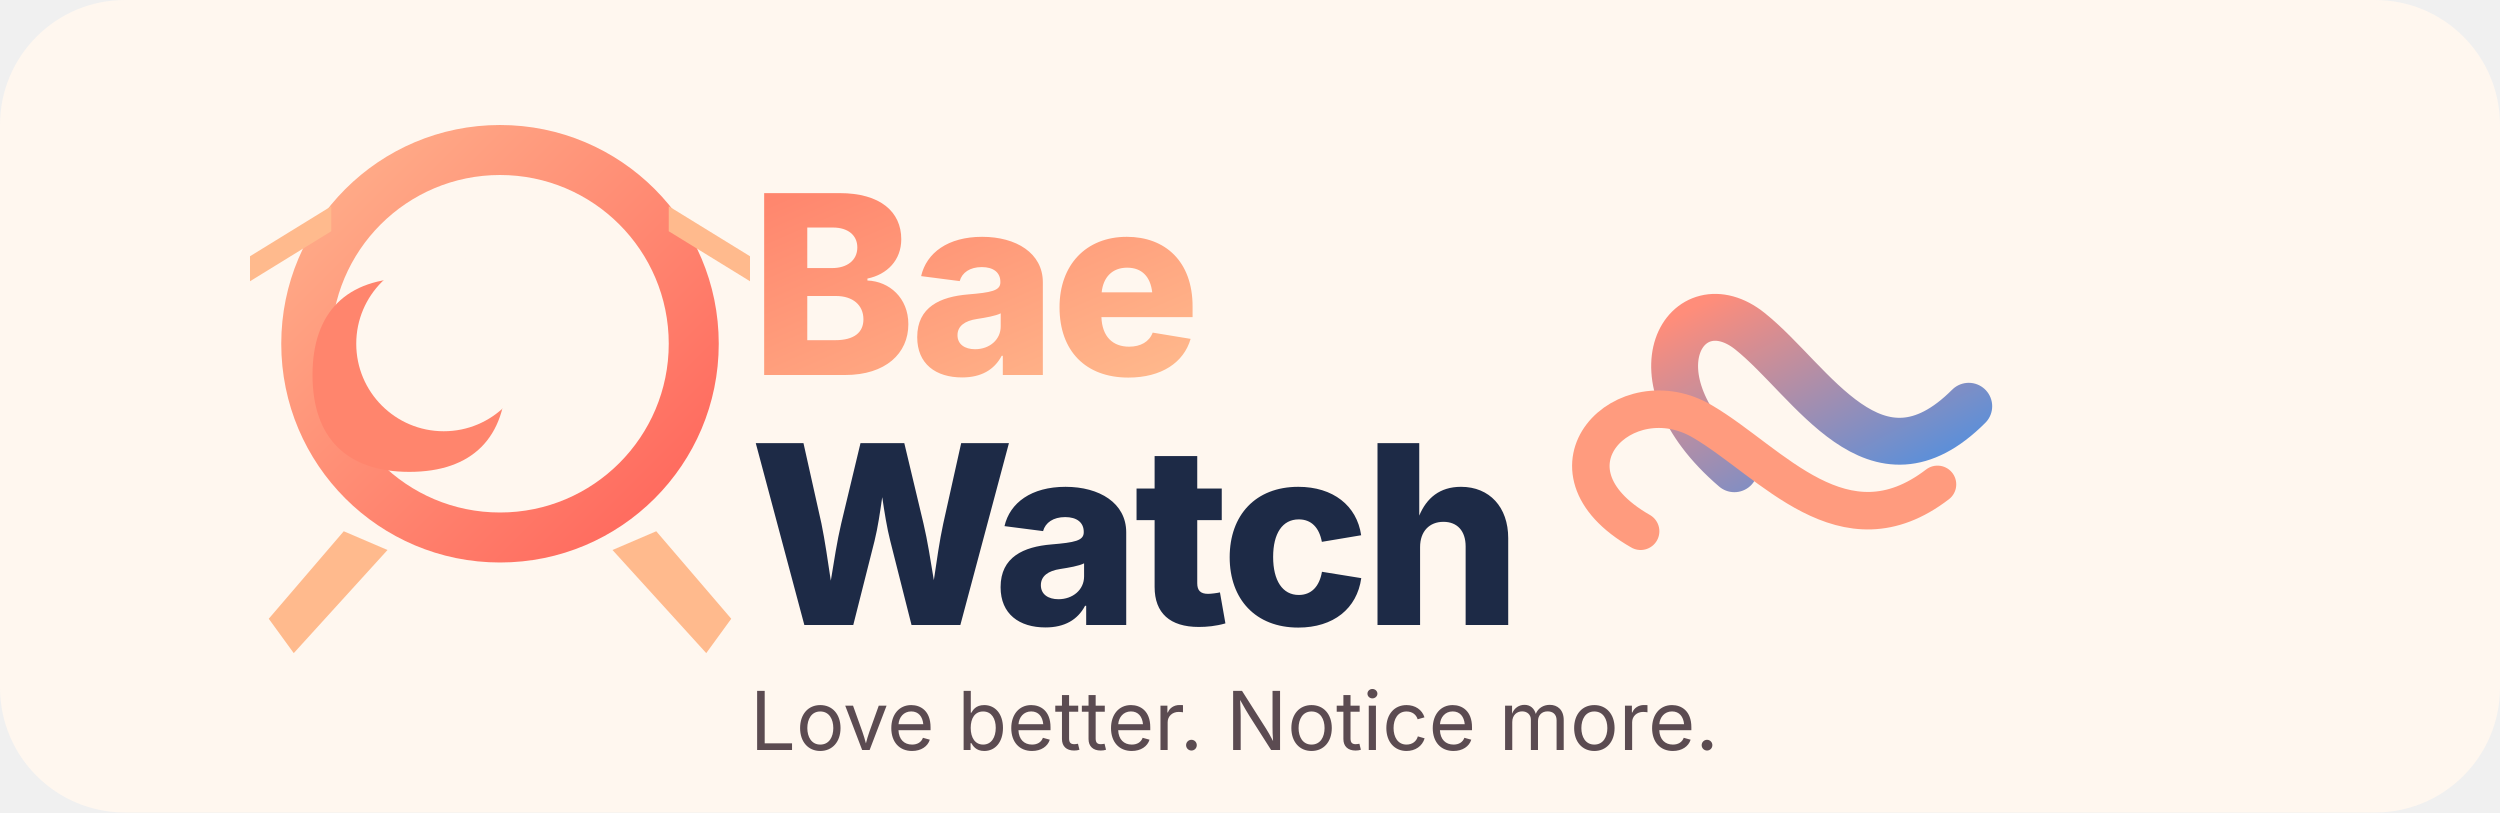
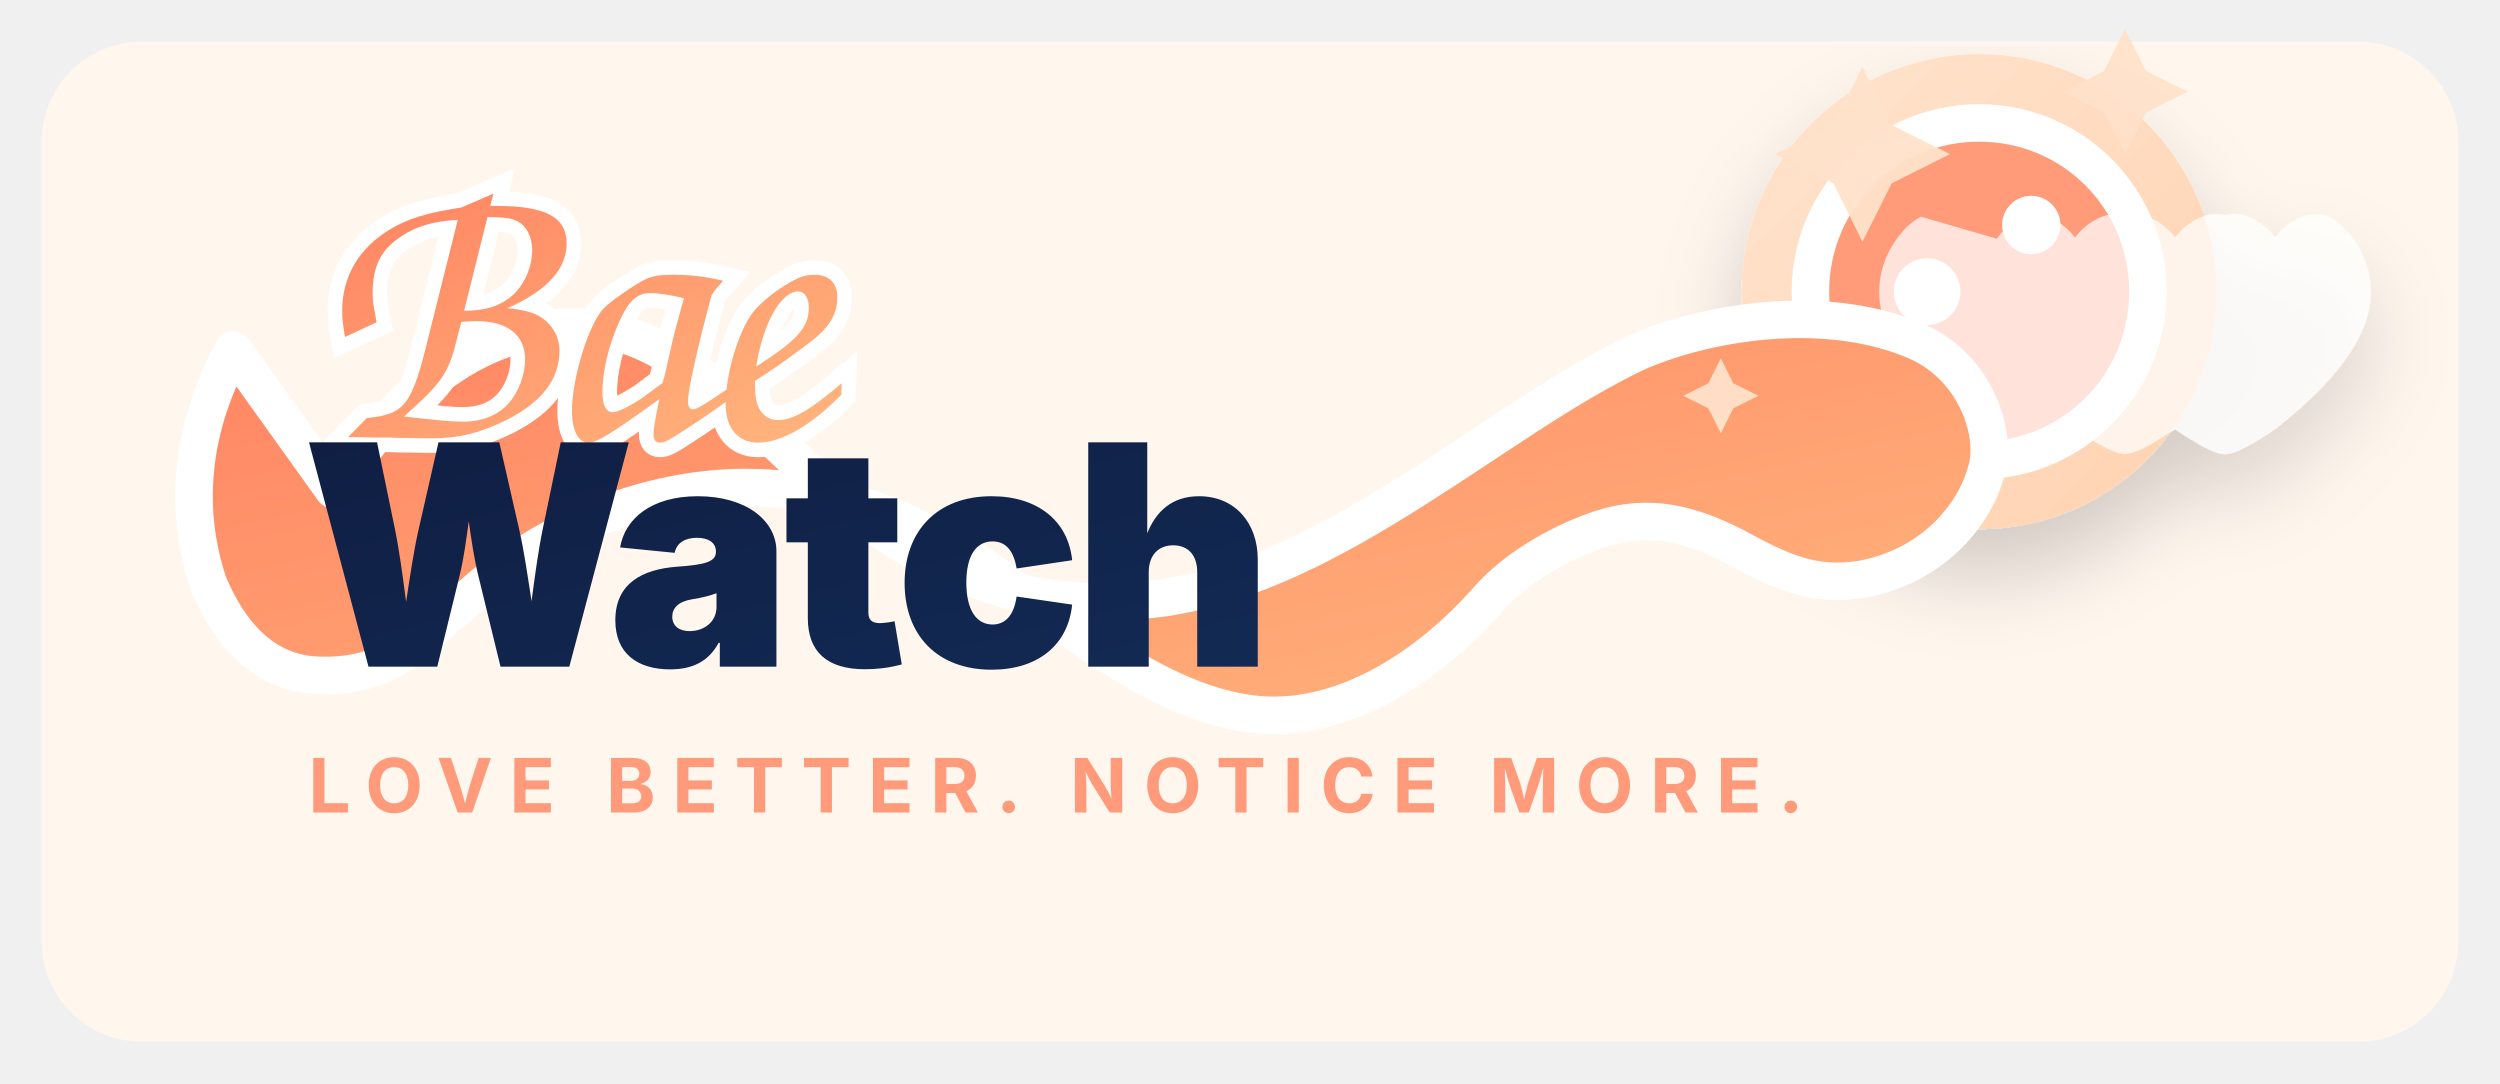
- <svg xmlns="http://www.w3.org/2000/svg" width="800" height="260" viewBox="0 0 800 260" fill="none">
+ <svg xmlns="http://www.w3.org/2000/svg" viewBox="0 0 1200 520" width="1200" height="520">
  <defs>
-     <linearGradient id="logoGradient" x1="0" y1="0" x2="1" y2="1">
-       <stop offset="0%" stop-color="#FF856D" />
-       <stop offset="100%" stop-color="#FFBA8D" />
+     <linearGradient id="coralGradient" x1="0%" y1="0%" x2="100%" y2="100%">
+       <stop offset="0%" stop-color="#FF8462" />
+       <stop offset="100%" stop-color="#FFB67E" />
    </linearGradient>
-     <linearGradient id="ringGradient" x1="0" y1="0" x2="1" y2="1">
-       <stop offset="0%" stop-color="#FFB68F" />
-       <stop offset="100%" stop-color="#FF5F57" />
+     <linearGradient id="darkGradient" x1="0%" y1="0%" x2="100%" y2="100%">
+       <stop offset="0%" stop-color="#101E43" />
+       <stop offset="100%" stop-color="#122A53" />
    </linearGradient>
-     <linearGradient id="waveGradient" x1="0" y1="0" x2="1" y2="1">
-       <stop offset="0%" stop-color="#FF8D7A" />
-       <stop offset="100%" stop-color="#4C8FE2" />
+     <linearGradient id="ringGlow" x1="0%" y1="0%" x2="100%" y2="100%">
+       <stop offset="0%" stop-color="#FFE4CE" />
+       <stop offset="100%" stop-color="#FFD2B0" />
    </linearGradient>
+     <filter id="shadow" x="-30%" y="-30%" width="160%" height="160%">
+       <feDropShadow dx="0" dy="22" stdDeviation="20" flood-color="#000000" flood-opacity="0.18" />
+     </filter>
  </defs>
-   <rect width="800" height="260" rx="40" fill="#FFF7EF" />
-   <g transform="translate(70 20)">
-     <circle cx="90" cy="90" r="70" fill="url(#ringGradient)" />
-     <circle cx="90" cy="90" r="54" fill="#FFF7EF" />
-     <path d="M30 100C30 79.91 40.91 69 61 69C81.09 69 92 79.91 92 100C92 120.09 81.09 131 61 131C40.91 131 30 120.09 30 100Z" fill="#FF856D" />
-     <path d="M10 70L36 54L36 46L10 62V70Z" fill="#FFBA8D" />
-     <path d="M170 70L144 54L144 46L170 62V70Z" fill="#FFBA8D" />
-     <path d="M40 150L16 178L24 189L54 156L40 150Z" fill="#FFBA8D" />
-     <path d="M140 150L164 178L156 189L126 156L140 150Z" fill="#FFBA8D" />
-     <path d="M44 90C44 74.536 56.536 62 72 62C87.464 62 100 74.536 100 90C100 105.464 87.464 118 72 118C56.536 118 44 105.464 44 90Z" fill="#FFF7EF" />
+   <rect x="20" y="20" width="1160" height="480" rx="48" fill="#FFF6EE" />
+   <g filter="url(#shadow)">
+     <circle cx="950" cy="140" r="114" fill="url(#ringGlow)" />
+     <circle cx="950" cy="140" r="90" fill="#FFFFFF" />
+     <path d="M950 68c40 0 72 32 72 72s-32 72-72 72-72-32-72-72 32-72 72-72Z" fill="#FF9B79" />
+     <path d="M922 104c-8 4-20 18-20 36 0 22 18 44 46 66 6 4 18 12 24 12s18-8 24-12c28-22 46-44 46-66 0-18-12-32-20-36-9-4-20 2-26 10-6-8-17-14-26-10-8 4-20 18-20 36 0 22 18 44 46 66 6 4 18 12 24 12s18-8 24-12c28-22 46-44 46-66 0-18-12-32-20-36-9-4-20 2-26 10-6-8-17-14-26-10-8 4-20 18-20 36 0 22 18 44 46 66 6 4 18 12 24 12s18-8 24-12c28-22 46-44 46-66 0-18-12-32-20-36-9-4-20 2-26 10-6-8-17-14-26-10-8 4-20 18-20 36" fill="#FFFFFF" opacity="0.72" />
+     <circle cx="925" cy="140" r="16" fill="#FFFFFF" />
+     <circle cx="975" cy="108" r="14" fill="#FFFFFF" />
  </g>
-   <text x="240" y="120" font-family="Inter, sans-serif" font-size="80" font-weight="800" letter-spacing="-2" fill="url(#logoGradient)">Bae</text>
-   <text x="240" y="200" font-family="Inter, sans-serif" font-size="80" font-weight="800" letter-spacing="-2" fill="#1D2A46">Watch</text>
-   <text x="240" y="240" font-family="Inter, sans-serif" font-size="26" fill="#5B4B51">Love better. Notice more.</text>
-   <path d="M555 150C520 120 540 90 560 106C580 122 600 160 630 130" stroke="url(#waveGradient)" stroke-width="15" stroke-linecap="round" />
-   <path d="M525 170C490 150 520 120 545 135C567 148 590 178 620 155" stroke="#FF9B7E" stroke-width="12" stroke-linecap="round" />
+   <path d="M160 235c28-40 65-80 120-78 50 2 90 58 130 88 42 32 86 50 148 42 84-12 160-86 228-118 32-14 88-24 132-6 30 12 40 44 36 61-6 25-28 48-60 54-24 4-40-4-62-16-20-10-40-16-64-8-18 6-40 18-54 34-30 34-74 62-118 54-46-8-88-46-130-74-34-22-70-34-108-34-42 0-86 16-120 42-8 6-16 14-24 20-18 18-34 30-64 28-24-2-40-20-50-44-8-24-14-64 12-112Z" fill="url(#coralGradient)" stroke="#FFFFFF" stroke-width="18" stroke-linejoin="round" />
+   <text x="150" y="210" font-family="Segoe Script, Brush Script MT, Georgia, cursive" font-size="190" fill="url(#coralGradient)" stroke="#FFFFFF" stroke-width="14" paint-order="stroke" letter-spacing="-6">Bae</text>
+   <text x="145" y="320" font-family="Inter, Arial, sans-serif" font-size="148" fill="url(#darkGradient)" font-weight="900" letter-spacing="-4">Watch</text>
+   <text x="148" y="390" font-family="Inter, Arial, sans-serif" font-size="36" font-weight="700" letter-spacing="8" fill="#FF9B7B" text-transform="uppercase">LOVE BETTER. NOTICE MORE.</text>
+   <g opacity="0.95">
+     <path d="M880 60l14-28 14 28 28 14-28 14-14 28-14-28-28-14 28-14Z" fill="#FFE2C9" />
+     <path d="M1010 34l10-20 10 20 20 10-20 10-10 20-10-20-20-10 20-10Z" fill="#FFE2C9" />
+     <path d="M820 184l6-12 6 12 12 6-12 6-6 12-6-12-12-6 12-6Z" fill="#FFE2C9" />
+   </g>
</svg>
